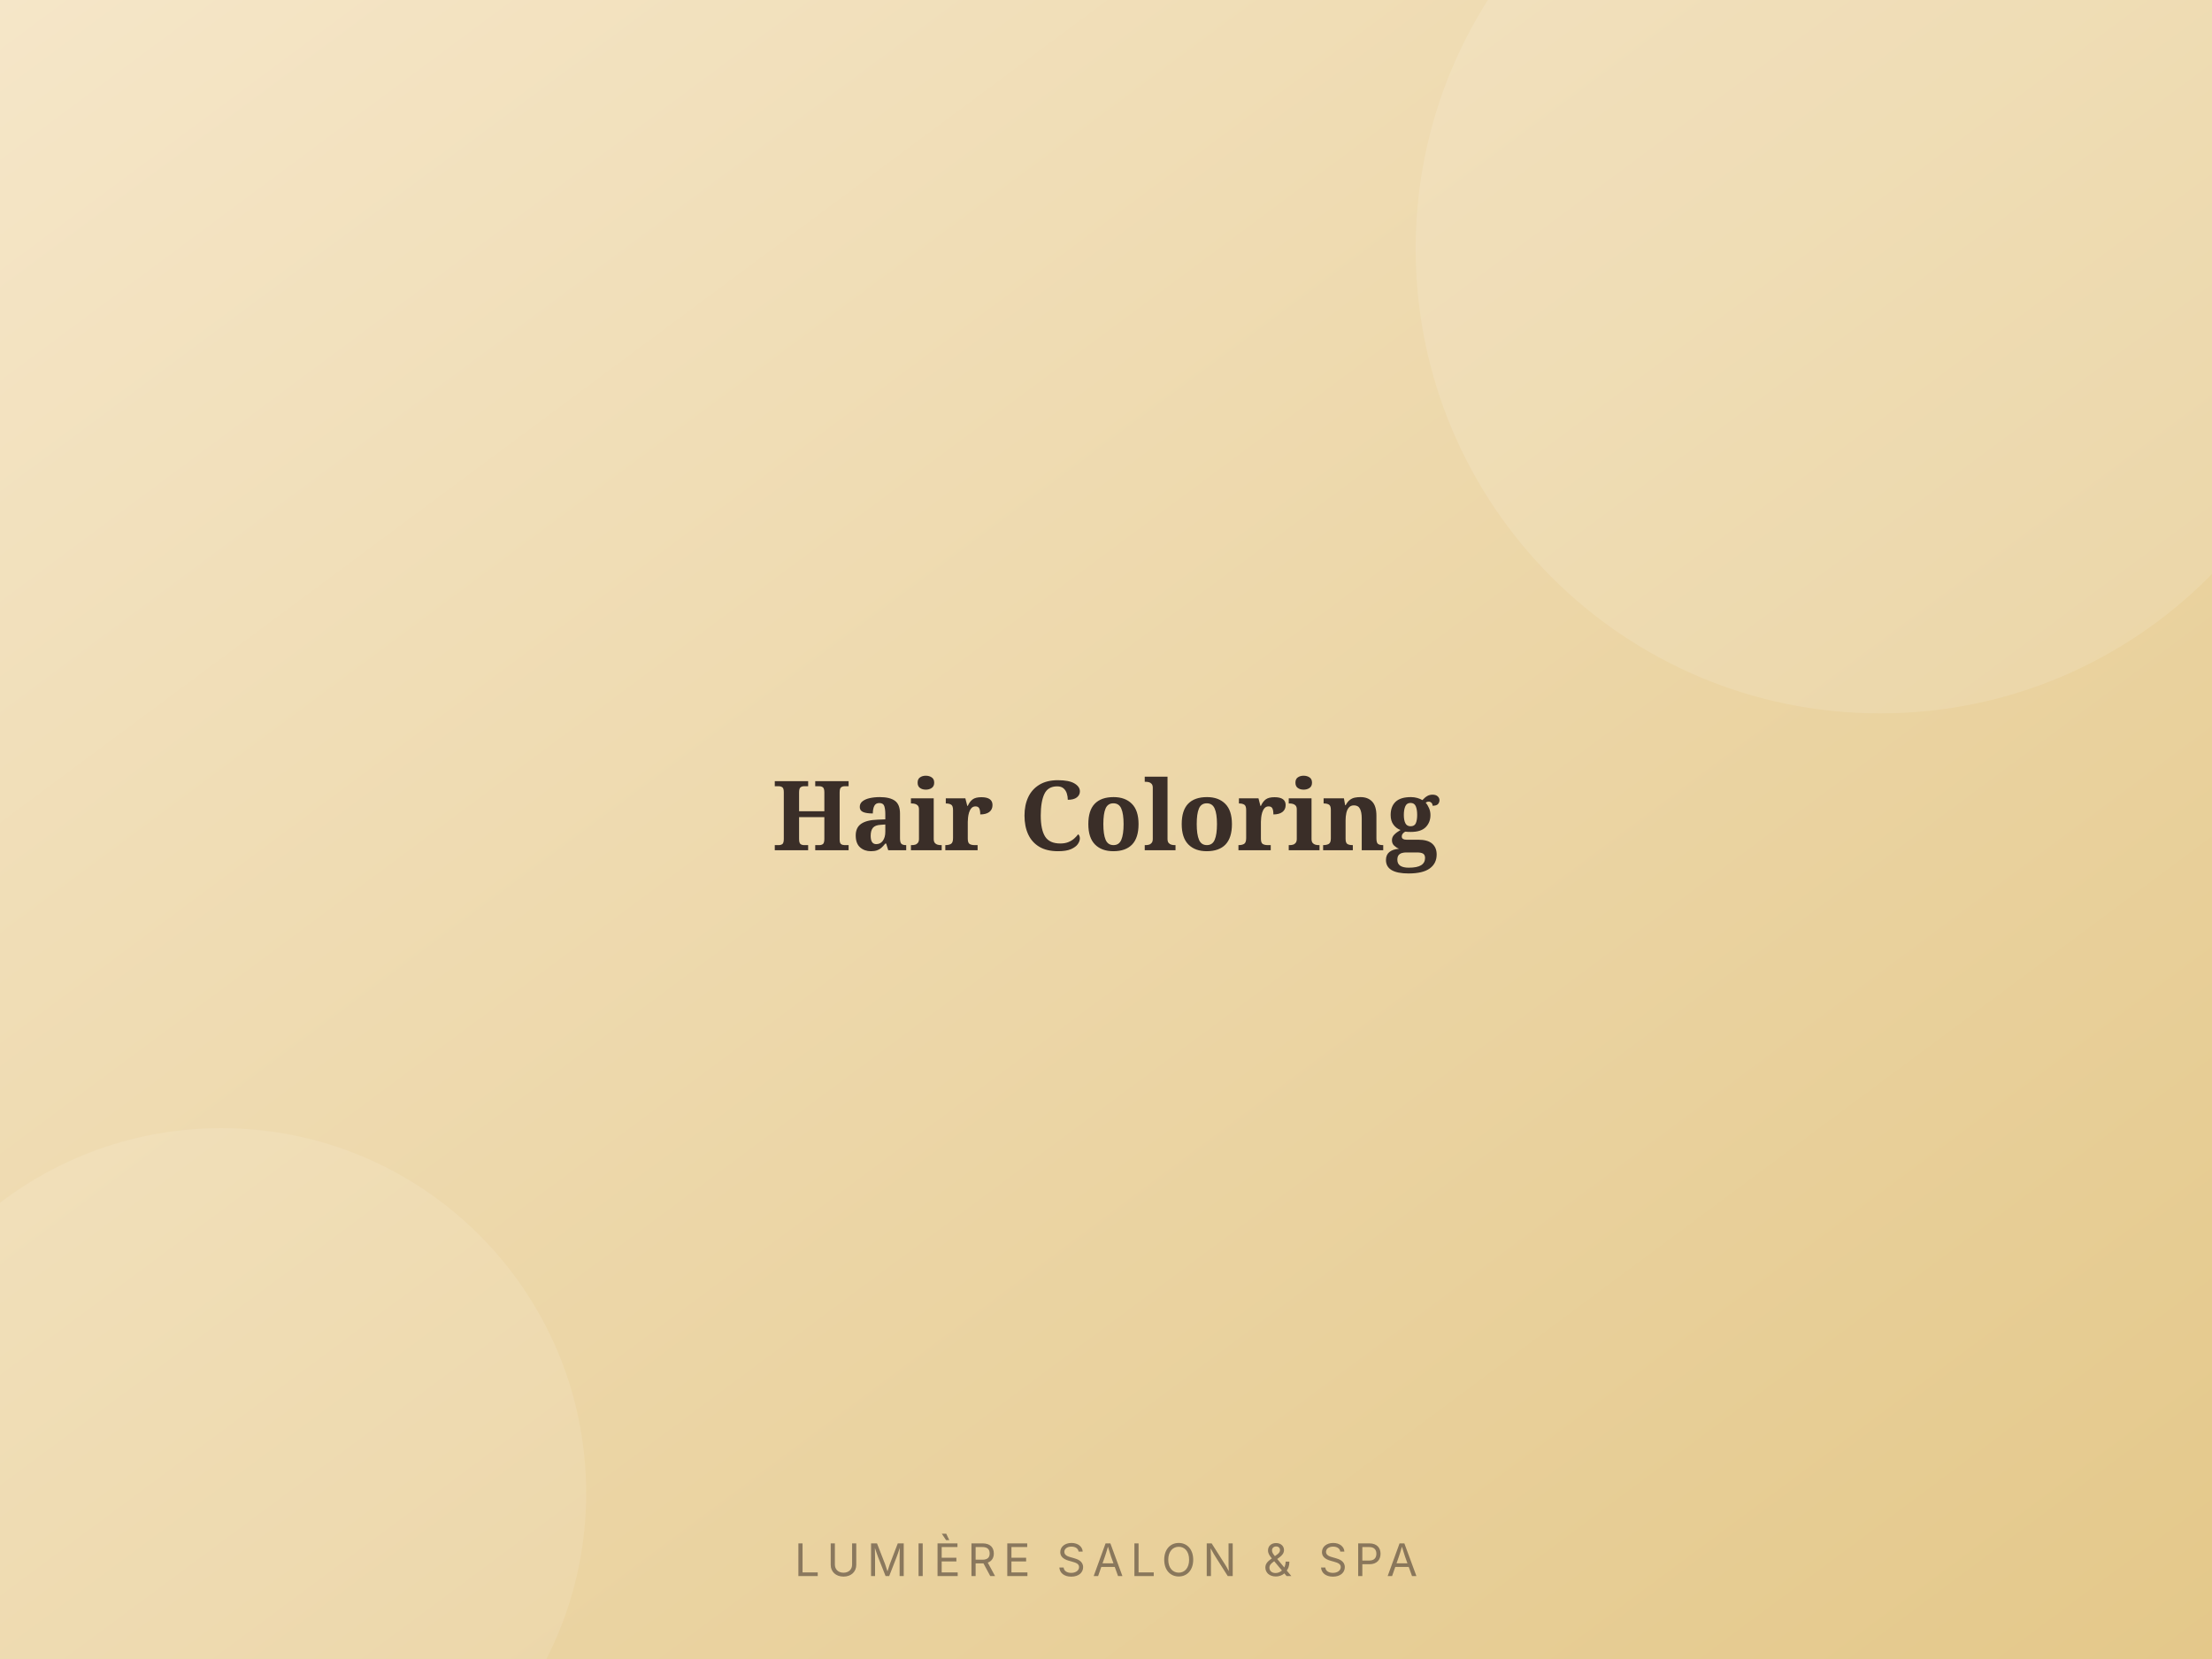
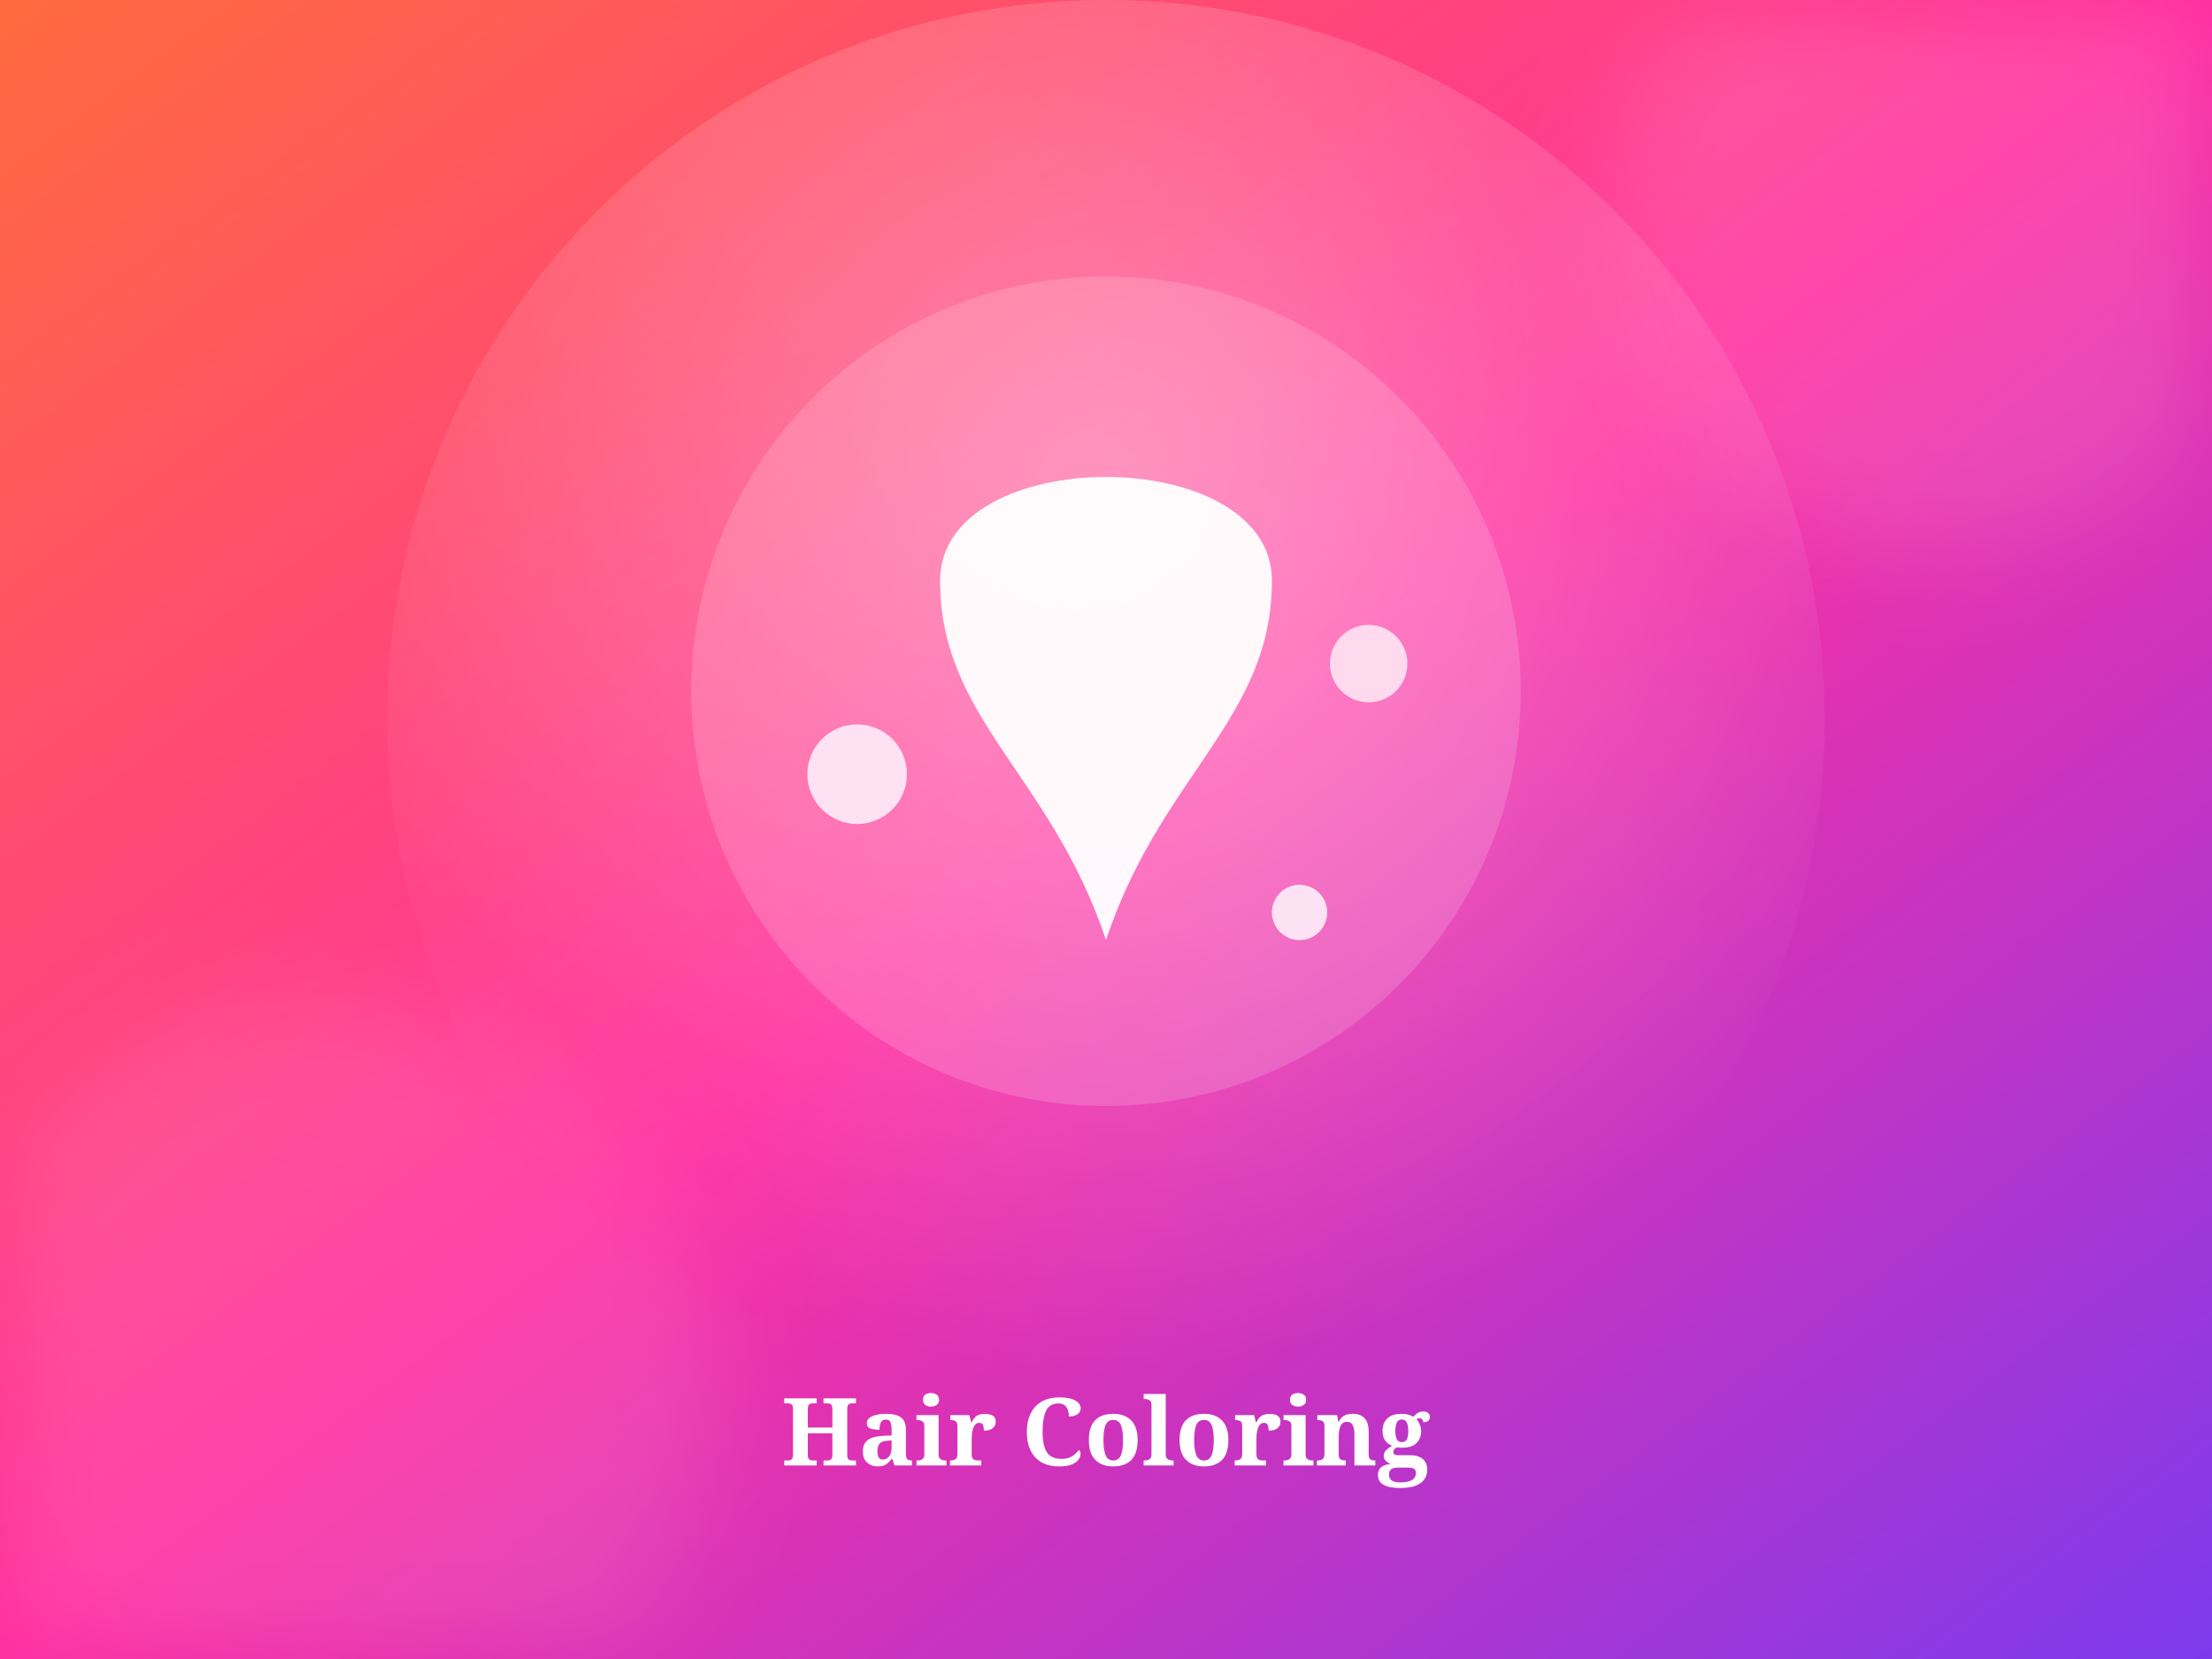
- <svg xmlns="http://www.w3.org/2000/svg" width="640" height="480" viewBox="0 0 640 480">
+ <svg xmlns="http://www.w3.org/2000/svg" width="800" height="600" viewBox="0 0 800 600">
  <defs>
-     <linearGradient id="ggyuznf" x1="0%" y1="0%" x2="100%" y2="100%">
-       <stop offset="0%" stop-color="#f5e6c8" />
-       <stop offset="100%" stop-color="#e4c88a" />
+     <linearGradient id="gColoring" x1="0%" y1="0%" x2="100%" y2="100%">
+       <stop offset="0%" stop-color="#ff6b3d" />
+       <stop offset="50%" stop-color="#ff2fa0" />
+       <stop offset="100%" stop-color="#7c3aed" />
    </linearGradient>
+     <radialGradient id="gColoringglow" cx="50%" cy="35%" r="60%">
+       <stop offset="0%" stop-color="#ffffff" stop-opacity="0.35" />
+       <stop offset="100%" stop-color="#ffffff" stop-opacity="0" />
+     </radialGradient>
+     <filter id="gColoringsoft" x="-50%" y="-50%" width="200%" height="200%">
+       <feGaussianBlur stdDeviation="18" />
+     </filter>
  </defs>
-   <rect width="640" height="480" fill="url(#ggyuznf)" />
-   <circle cx="544" cy="72" r="134.4" fill="#ffffff" opacity="0.12" />
-   <circle cx="64" cy="432" r="105.6" fill="#ffffff" opacity="0.10" />
-   <text x="50%" y="246" text-anchor="middle" font-family="Georgia, 'Playfair Display', serif" font-size="28" fill="#3a2e28" font-weight="600">Hair Coloring</text>
-   <text x="50%" y="456" text-anchor="middle" font-family="Inter, sans-serif" font-size="13" letter-spacing="2" fill="#3a2e28" opacity="0.55">LUMIÈRE SALON &amp; SPA</text>
+   <rect width="800" height="600" fill="url(#gColoring)" />
+   <circle cx="120" cy="500" r="140" fill="#ffffff" opacity="0.10" filter="url(#gColoringsoft)" />
+   <circle cx="700" cy="80" r="120" fill="#ffffff" opacity="0.12" filter="url(#gColoringsoft)" />
+   <circle cx="400" cy="260" r="260" fill="url(#gColoringglow)" />
+   <circle cx="400" cy="250" r="150" fill="#ffffff" opacity="0.16" />
+   <g transform="translate(400,250)">
+     <path d="M-60,-40 C-60,-90 60,-90 60,-40 C60,10 20,30 0,90 C-20,30 -60,10 -60,-40 Z" fill="#ffffff" opacity="0.95" />
+     <circle cx="-90" cy="30" r="18" fill="#ffe1f4" />
+     <circle cx="95" cy="-10" r="14" fill="#ffd9ee" />
+     <circle cx="70" cy="80" r="10" fill="#ffffff" opacity="0.8" />
+   </g>
+   <text x="50%" y="530" text-anchor="middle" font-family="'Playfair Display', Georgia, serif" font-size="34" fill="#ffffff" font-weight="700">Hair Coloring</text>
</svg>
